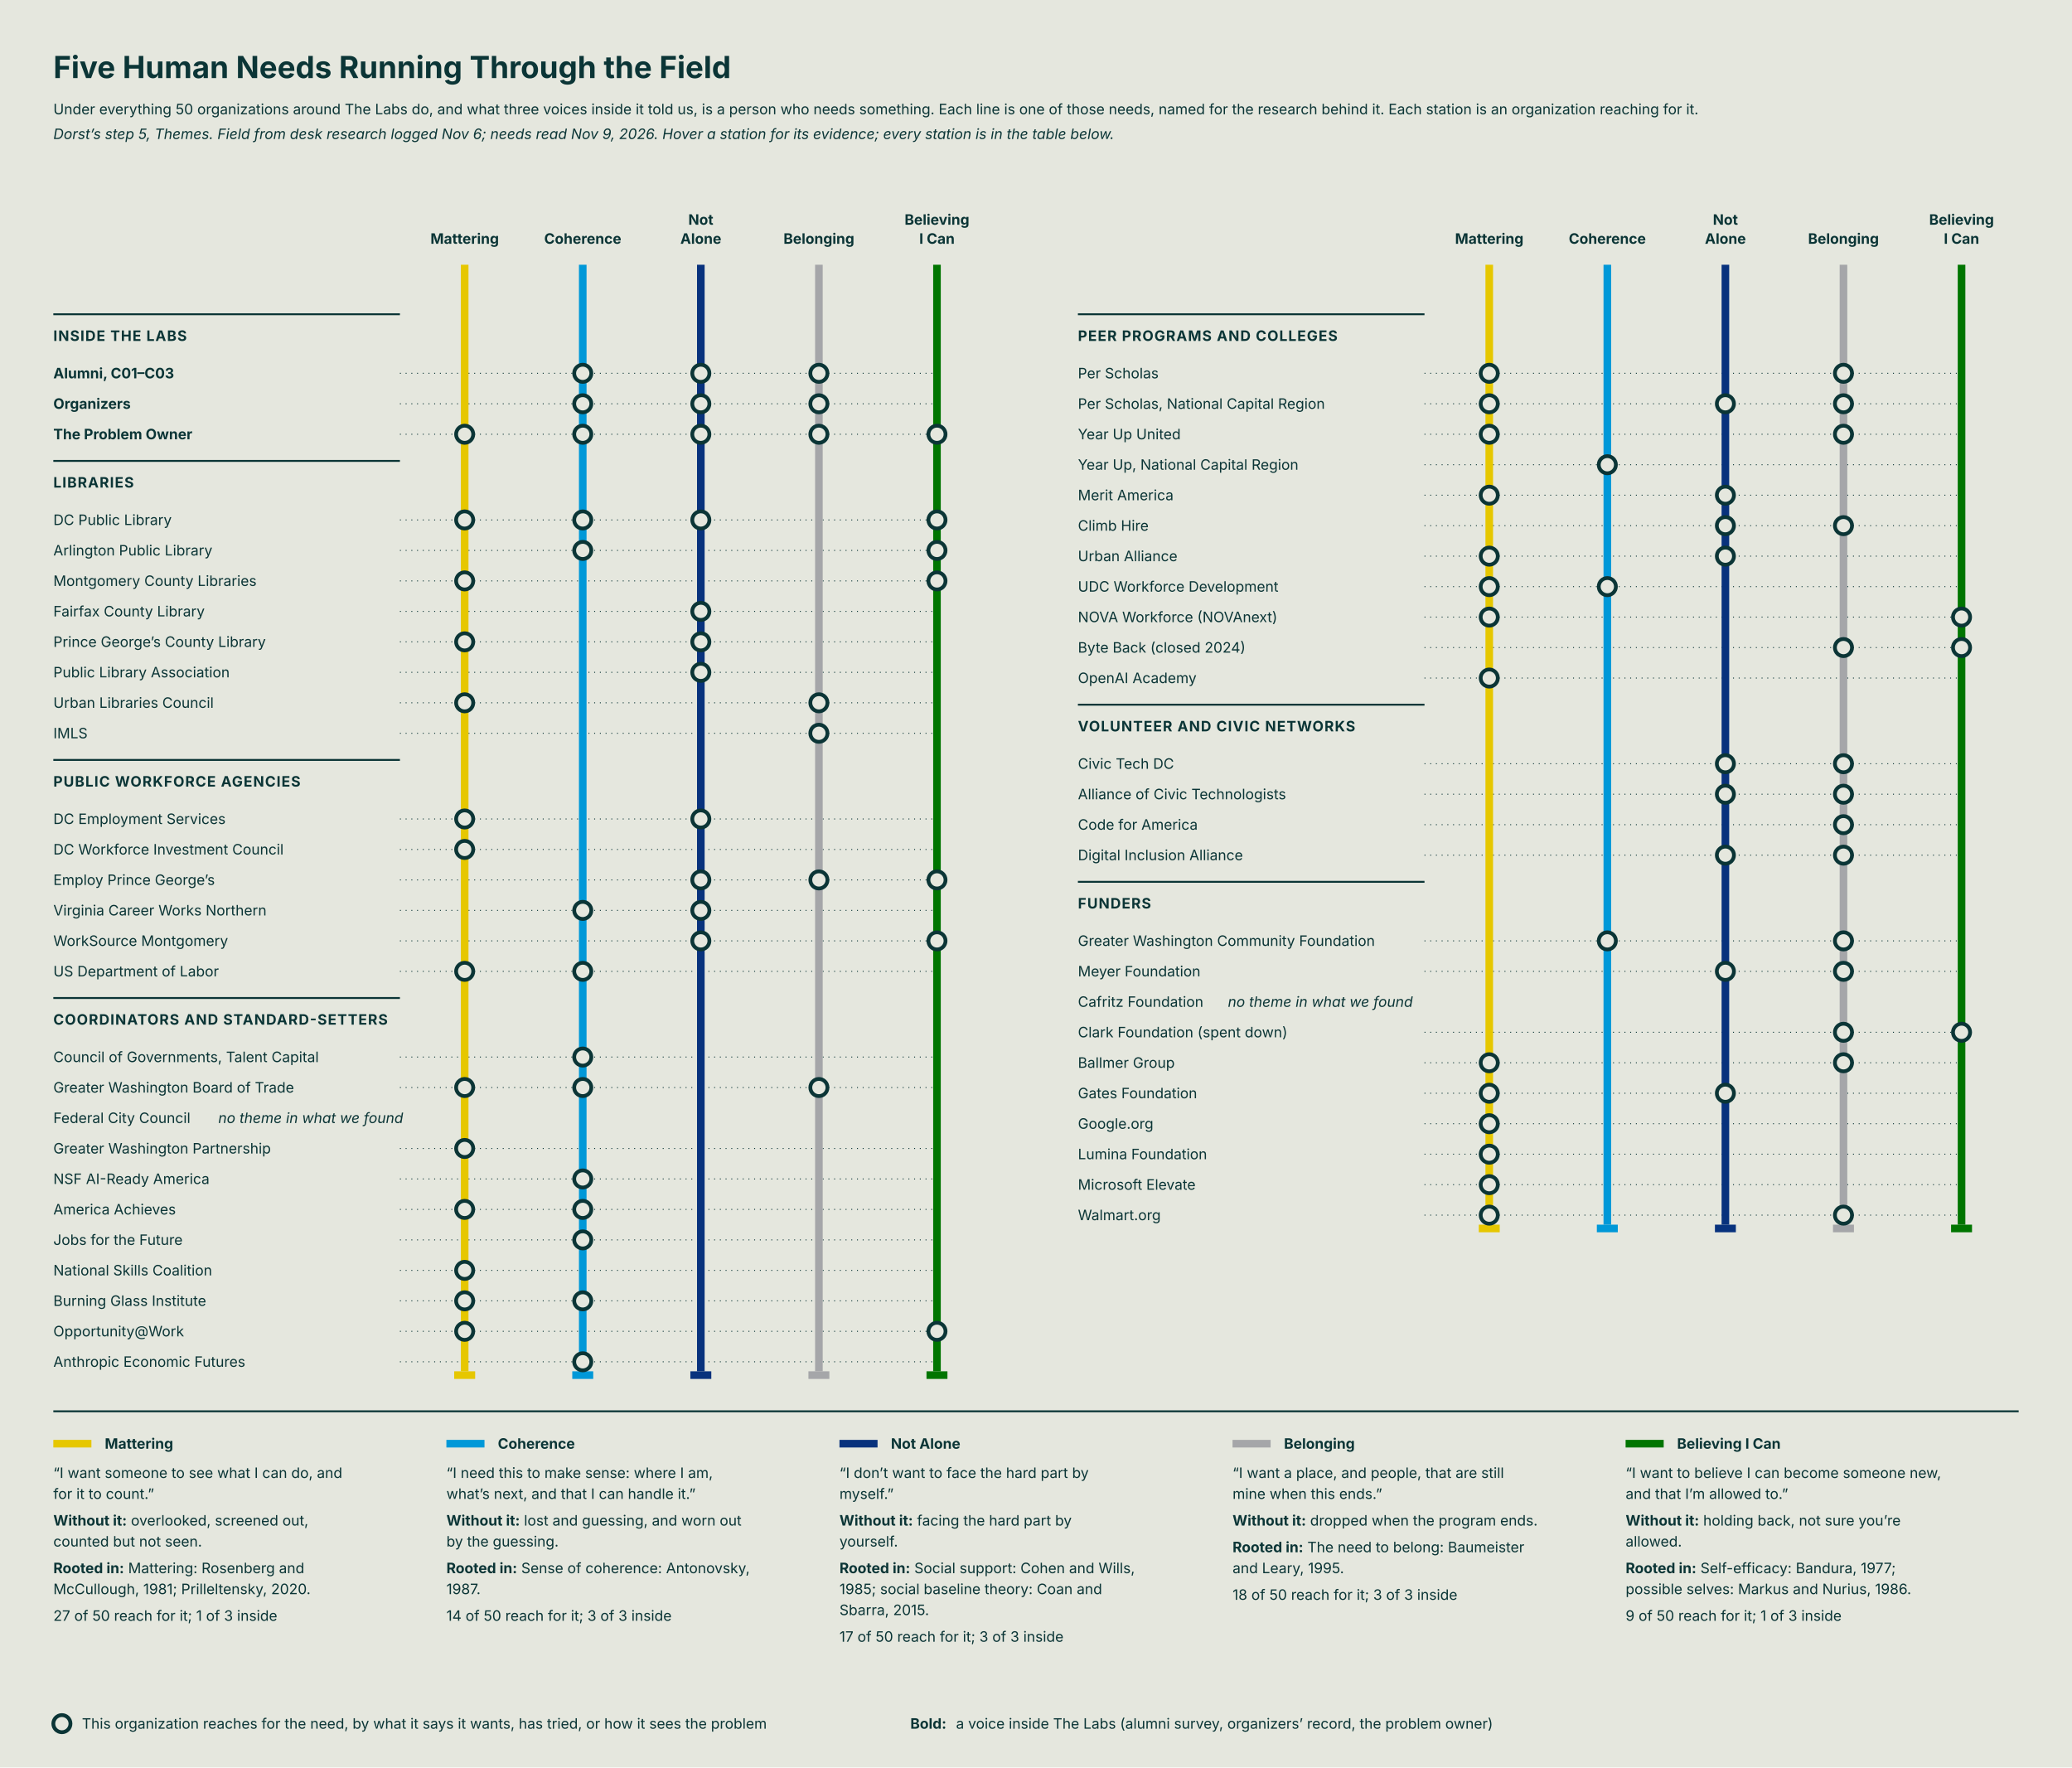
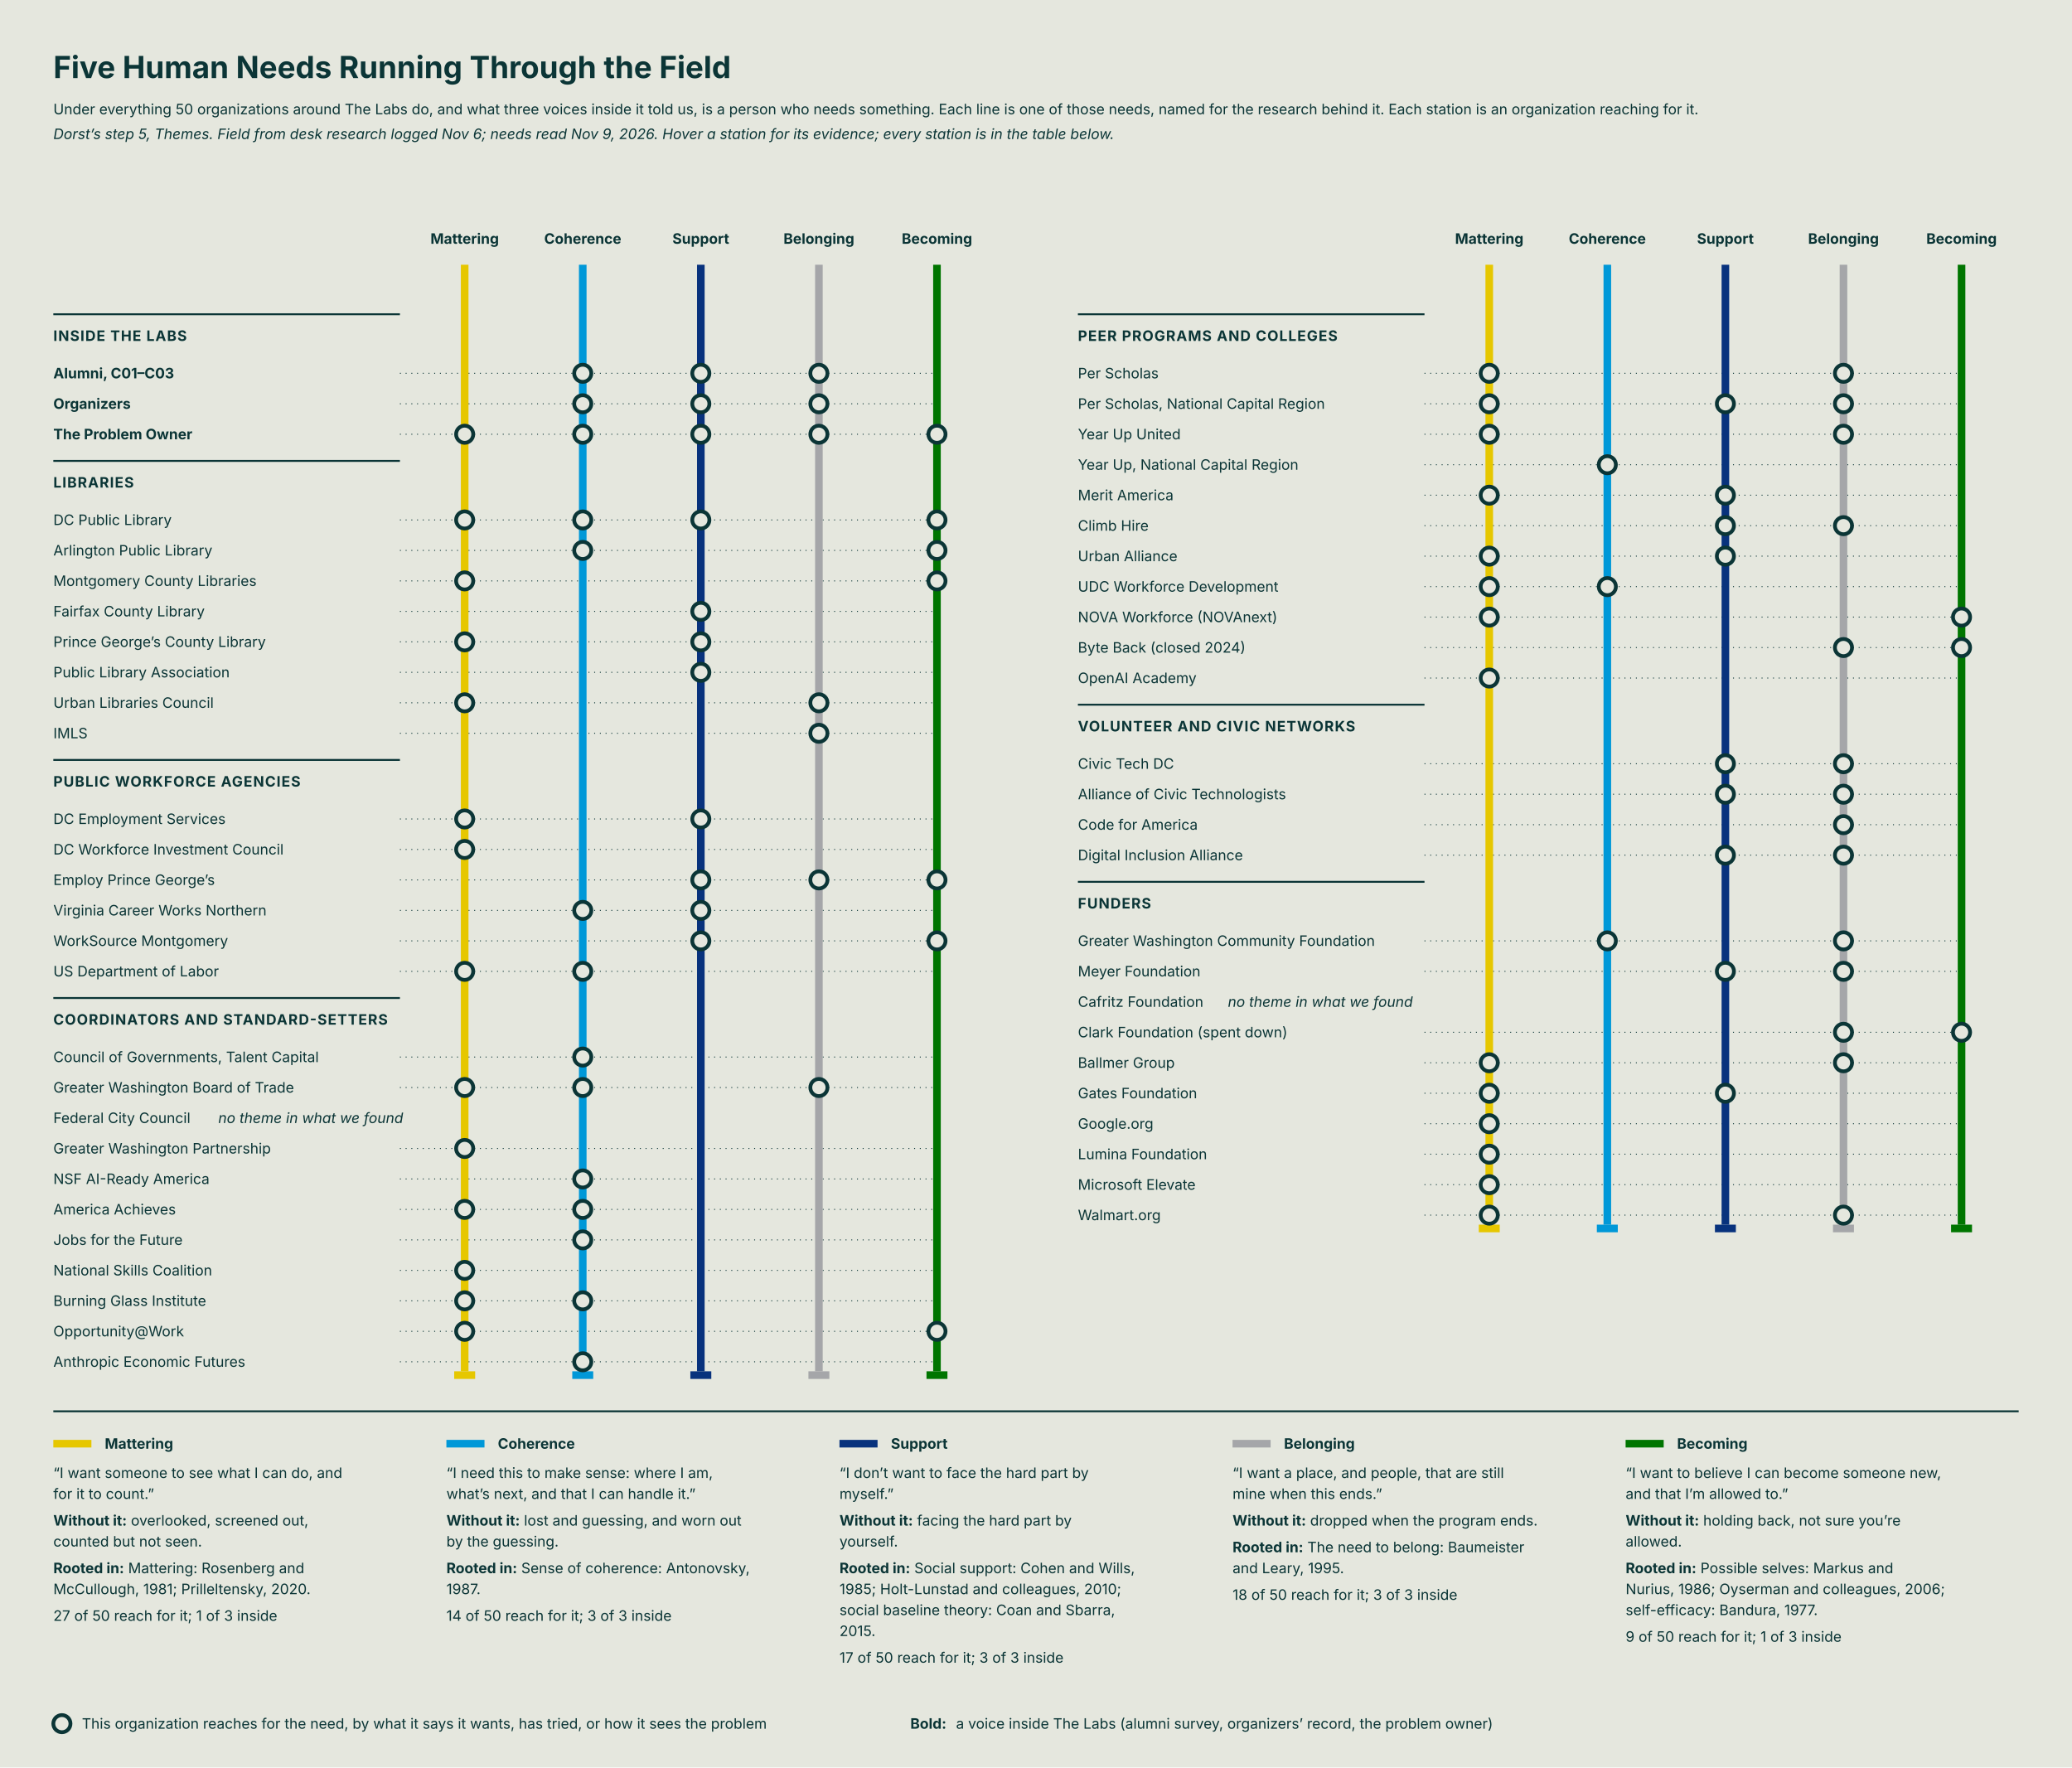
<svg xmlns="http://www.w3.org/2000/svg" class="tmap" viewBox="0 0 2176 1856" role="img" aria-label="Five human needs running through the field, drawn as Metro lines, with a station for each organization that reaches for a need. The table below lists every station and its evidence." font-family="Inter, system-ui, sans-serif">
  <rect width="2176" height="1856" fill="#e5e7de" />
  <text x="56" y="82" font-size="32" font-weight="700" fill="#0b3536">Five Human Needs Running Through the Field</text>
  <text x="56" y="120" font-size="15.118" fill="#0b3536">Under everything 50 organizations around The Labs do, and what three voices inside it told us, is a person who needs something. Each line is one of those needs, named for the research behind it. Each station is an organization reaching for it.</text>
  <text x="56" y="146" font-size="15.118" font-style="italic" fill="#0b3536">Dorst’s step 5, Themes. Field from desk research logged Nov 6; needs read Nov 9, 2026. Hover a station for its evidence; every station is in the table below.</text>
  <text x="488" y="236" text-anchor="middle" font-size="15.118" font-weight="700" fill="#0b3536" />
  <text x="488" y="256" text-anchor="middle" font-size="15.118" font-weight="700" fill="#0b3536">Mattering</text>
  <text x="612" y="236" text-anchor="middle" font-size="15.118" font-weight="700" fill="#0b3536" />
  <text x="612" y="256" text-anchor="middle" font-size="15.118" font-weight="700" fill="#0b3536">Coherence</text>
-   <text x="736" y="236" text-anchor="middle" font-size="15.118" font-weight="700" fill="#0b3536">Not</text>
-   <text x="736" y="256" text-anchor="middle" font-size="15.118" font-weight="700" fill="#0b3536">Alone</text>
+   <text x="736" y="236" text-anchor="middle" font-size="15.118" font-weight="700" fill="#0b3536" />
+   <text x="736" y="256" text-anchor="middle" font-size="15.118" font-weight="700" fill="#0b3536">Support</text>
  <text x="860" y="236" text-anchor="middle" font-size="15.118" font-weight="700" fill="#0b3536" />
  <text x="860" y="256" text-anchor="middle" font-size="15.118" font-weight="700" fill="#0b3536">Belonging</text>
-   <text x="984" y="236" text-anchor="middle" font-size="15.118" font-weight="700" fill="#0b3536">Believing</text>
-   <text x="984" y="256" text-anchor="middle" font-size="15.118" font-weight="700" fill="#0b3536">I Can</text>
+   <text x="984" y="236" text-anchor="middle" font-size="15.118" font-weight="700" fill="#0b3536" />
+   <text x="984" y="256" text-anchor="middle" font-size="15.118" font-weight="700" fill="#0b3536">Becoming</text>
  <line x1="420" y1="392.0" x2="984" y2="392.0" stroke="#0b3536" stroke-width="1" stroke-dasharray="1 5" />
  <line x1="420" y1="424.0" x2="984" y2="424.0" stroke="#0b3536" stroke-width="1" stroke-dasharray="1 5" />
  <line x1="420" y1="456.0" x2="984" y2="456.0" stroke="#0b3536" stroke-width="1" stroke-dasharray="1 5" />
  <line x1="420" y1="546.0" x2="984" y2="546.0" stroke="#0b3536" stroke-width="1" stroke-dasharray="1 5" />
  <line x1="420" y1="578.0" x2="984" y2="578.0" stroke="#0b3536" stroke-width="1" stroke-dasharray="1 5" />
  <line x1="420" y1="610.0" x2="984" y2="610.0" stroke="#0b3536" stroke-width="1" stroke-dasharray="1 5" />
  <line x1="420" y1="642.0" x2="984" y2="642.0" stroke="#0b3536" stroke-width="1" stroke-dasharray="1 5" />
  <line x1="420" y1="674.0" x2="984" y2="674.0" stroke="#0b3536" stroke-width="1" stroke-dasharray="1 5" />
  <line x1="420" y1="706.0" x2="984" y2="706.0" stroke="#0b3536" stroke-width="1" stroke-dasharray="1 5" />
  <line x1="420" y1="738.0" x2="984" y2="738.0" stroke="#0b3536" stroke-width="1" stroke-dasharray="1 5" />
  <line x1="420" y1="770.0" x2="984" y2="770.0" stroke="#0b3536" stroke-width="1" stroke-dasharray="1 5" />
  <line x1="420" y1="860.0" x2="984" y2="860.0" stroke="#0b3536" stroke-width="1" stroke-dasharray="1 5" />
  <line x1="420" y1="892.0" x2="984" y2="892.0" stroke="#0b3536" stroke-width="1" stroke-dasharray="1 5" />
  <line x1="420" y1="924.0" x2="984" y2="924.0" stroke="#0b3536" stroke-width="1" stroke-dasharray="1 5" />
  <line x1="420" y1="956.0" x2="984" y2="956.0" stroke="#0b3536" stroke-width="1" stroke-dasharray="1 5" />
  <line x1="420" y1="988.0" x2="984" y2="988.0" stroke="#0b3536" stroke-width="1" stroke-dasharray="1 5" />
  <line x1="420" y1="1020.0" x2="984" y2="1020.0" stroke="#0b3536" stroke-width="1" stroke-dasharray="1 5" />
  <line x1="420" y1="1110.0" x2="984" y2="1110.0" stroke="#0b3536" stroke-width="1" stroke-dasharray="1 5" />
  <line x1="420" y1="1142.0" x2="984" y2="1142.0" stroke="#0b3536" stroke-width="1" stroke-dasharray="1 5" />
  <line x1="420" y1="1206.0" x2="984" y2="1206.0" stroke="#0b3536" stroke-width="1" stroke-dasharray="1 5" />
  <line x1="420" y1="1238.0" x2="984" y2="1238.0" stroke="#0b3536" stroke-width="1" stroke-dasharray="1 5" />
  <line x1="420" y1="1270.0" x2="984" y2="1270.0" stroke="#0b3536" stroke-width="1" stroke-dasharray="1 5" />
  <line x1="420" y1="1302.0" x2="984" y2="1302.0" stroke="#0b3536" stroke-width="1" stroke-dasharray="1 5" />
  <line x1="420" y1="1334.0" x2="984" y2="1334.0" stroke="#0b3536" stroke-width="1" stroke-dasharray="1 5" />
  <line x1="420" y1="1366.0" x2="984" y2="1366.0" stroke="#0b3536" stroke-width="1" stroke-dasharray="1 5" />
  <line x1="420" y1="1398.0" x2="984" y2="1398.0" stroke="#0b3536" stroke-width="1" stroke-dasharray="1 5" />
  <line x1="420" y1="1430.0" x2="984" y2="1430.0" stroke="#0b3536" stroke-width="1" stroke-dasharray="1 5" />
  <line x1="488" y1="278" x2="488" y2="1440" stroke="#e6c700" stroke-width="8" stroke-linecap="butt" />
  <rect x="477" y="1440" width="22" height="8" fill="#e6c700" />
  <line x1="612" y1="278" x2="612" y2="1440" stroke="#0098d8" stroke-width="8" stroke-linecap="butt" />
  <rect x="601" y="1440" width="22" height="8" fill="#0098d8" />
  <line x1="736" y1="278" x2="736" y2="1440" stroke="#08327d" stroke-width="8" stroke-linecap="butt" />
  <rect x="725" y="1440" width="22" height="8" fill="#08327d" />
  <line x1="860" y1="278" x2="860" y2="1440" stroke="#a5a6a9" stroke-width="8" stroke-linecap="butt" />
  <rect x="849" y="1440" width="22" height="8" fill="#a5a6a9" />
  <line x1="984" y1="278" x2="984" y2="1440" stroke="#007500" stroke-width="8" stroke-linecap="butt" />
  <rect x="973" y="1440" width="22" height="8" fill="#007500" />
  <line x1="56" y1="330" x2="420" y2="330" stroke="#0b3536" stroke-width="2" />
  <text x="56" y="358" font-size="15.118" font-weight="700" fill="#0b3536" letter-spacing=".06em">INSIDE THE LABS</text>
  <line x1="56" y1="484" x2="420" y2="484" stroke="#0b3536" stroke-width="2" />
  <text x="56" y="512" font-size="15.118" font-weight="700" fill="#0b3536" letter-spacing=".06em">LIBRARIES</text>
  <line x1="56" y1="798" x2="420" y2="798" stroke="#0b3536" stroke-width="2" />
  <text x="56" y="826" font-size="15.118" font-weight="700" fill="#0b3536" letter-spacing=".06em">PUBLIC WORKFORCE AGENCIES</text>
  <line x1="56" y1="1048" x2="420" y2="1048" stroke="#0b3536" stroke-width="2" />
  <text x="56" y="1076" font-size="15.118" font-weight="700" fill="#0b3536" letter-spacing=".06em">COORDINATORS AND STANDARD-SETTERS</text>
  <a href="https://github.com/wash-TheUpskillingLabs/c04-wayfinding/blob/main/research/record-alumni-survey-2026.md">
    <text x="56" y="397.3" font-size="15.118" font-weight="700" fill="#0b3536">Alumni, C01–C03</text>
  </a>
  <circle cx="612" cy="392.0" r="9" fill="#e5e7de" stroke="#0b3536" stroke-width="4" />
  <circle cx="736" cy="392.0" r="9" fill="#e5e7de" stroke="#0b3536" stroke-width="4" />
  <circle cx="860" cy="392.0" r="9" fill="#e5e7de" stroke="#0b3536" stroke-width="4" />
  <a href="https://github.com/wash-TheUpskillingLabs/c04-wayfinding/issues/4">
    <text x="56" y="429.3" font-size="15.118" font-weight="700" fill="#0b3536">Organizers</text>
  </a>
  <circle cx="612" cy="424.0" r="9" fill="#e5e7de" stroke="#0b3536" stroke-width="4" />
  <circle cx="736" cy="424.0" r="9" fill="#e5e7de" stroke="#0b3536" stroke-width="4" />
  <circle cx="860" cy="424.0" r="9" fill="#e5e7de" stroke="#0b3536" stroke-width="4" />
  <a href="/blog/problem-situation/">
    <text x="56" y="461.3" font-size="15.118" font-weight="700" fill="#0b3536">The Problem Owner</text>
  </a>
  <circle cx="488" cy="456.0" r="9" fill="#e5e7de" stroke="#0b3536" stroke-width="4" />
  <circle cx="612" cy="456.0" r="9" fill="#e5e7de" stroke="#0b3536" stroke-width="4" />
  <circle cx="736" cy="456.0" r="9" fill="#e5e7de" stroke="#0b3536" stroke-width="4" />
  <circle cx="860" cy="456.0" r="9" fill="#e5e7de" stroke="#0b3536" stroke-width="4" />
  <circle cx="984" cy="456.0" r="9" fill="#e5e7de" stroke="#0b3536" stroke-width="4" />
  <a href="https://github.com/wash-TheUpskillingLabs/c04-wayfinding/blob/main/research/players/player-dc-public-library.md">
    <text x="56" y="551.3" font-size="15.118" fill="#0b3536">DC Public Library</text>
  </a>
  <circle cx="488" cy="546.0" r="9" fill="#e5e7de" stroke="#0b3536" stroke-width="4" />
  <circle cx="612" cy="546.0" r="9" fill="#e5e7de" stroke="#0b3536" stroke-width="4" />
  <circle cx="736" cy="546.0" r="9" fill="#e5e7de" stroke="#0b3536" stroke-width="4" />
  <circle cx="984" cy="546.0" r="9" fill="#e5e7de" stroke="#0b3536" stroke-width="4" />
  <a href="https://github.com/wash-TheUpskillingLabs/c04-wayfinding/blob/main/research/players/player-arlington-public-library.md">
    <text x="56" y="583.3" font-size="15.118" fill="#0b3536">Arlington Public Library</text>
  </a>
  <circle cx="612" cy="578.0" r="9" fill="#e5e7de" stroke="#0b3536" stroke-width="4" />
  <circle cx="984" cy="578.0" r="9" fill="#e5e7de" stroke="#0b3536" stroke-width="4" />
  <a href="https://github.com/wash-TheUpskillingLabs/c04-wayfinding/blob/main/research/players/player-montgomery-county-public-libraries.md">
    <text x="56" y="615.3" font-size="15.118" fill="#0b3536">Montgomery County Libraries</text>
  </a>
  <circle cx="488" cy="610.0" r="9" fill="#e5e7de" stroke="#0b3536" stroke-width="4" />
  <circle cx="984" cy="610.0" r="9" fill="#e5e7de" stroke="#0b3536" stroke-width="4" />
  <a href="https://github.com/wash-TheUpskillingLabs/c04-wayfinding/blob/main/research/players/player-fairfax-county-public-library.md">
    <text x="56" y="647.3" font-size="15.118" fill="#0b3536">Fairfax County Library</text>
  </a>
  <circle cx="736" cy="642.0" r="9" fill="#e5e7de" stroke="#0b3536" stroke-width="4" />
  <a href="https://github.com/wash-TheUpskillingLabs/c04-wayfinding/blob/main/research/players/player-prince-georges-memorial-library.md">
    <text x="56" y="679.3" font-size="15.118" fill="#0b3536">Prince George’s County Library</text>
  </a>
  <circle cx="488" cy="674.0" r="9" fill="#e5e7de" stroke="#0b3536" stroke-width="4" />
  <circle cx="736" cy="674.0" r="9" fill="#e5e7de" stroke="#0b3536" stroke-width="4" />
  <a href="https://github.com/wash-TheUpskillingLabs/c04-wayfinding/blob/main/research/players/player-public-library-association.md">
    <text x="56" y="711.3" font-size="15.118" fill="#0b3536">Public Library Association</text>
  </a>
  <circle cx="736" cy="706.0" r="9" fill="#e5e7de" stroke="#0b3536" stroke-width="4" />
  <a href="https://github.com/wash-TheUpskillingLabs/c04-wayfinding/blob/main/research/players/player-urban-libraries-council.md">
    <text x="56" y="743.3" font-size="15.118" fill="#0b3536">Urban Libraries Council</text>
  </a>
  <circle cx="488" cy="738.0" r="9" fill="#e5e7de" stroke="#0b3536" stroke-width="4" />
  <circle cx="860" cy="738.0" r="9" fill="#e5e7de" stroke="#0b3536" stroke-width="4" />
  <a href="https://github.com/wash-TheUpskillingLabs/c04-wayfinding/blob/main/research/players/player-imls.md">
    <text x="56" y="775.3" font-size="15.118" fill="#0b3536">IMLS</text>
  </a>
  <circle cx="860" cy="770.0" r="9" fill="#e5e7de" stroke="#0b3536" stroke-width="4" />
  <a href="https://github.com/wash-TheUpskillingLabs/c04-wayfinding/blob/main/research/players/player-dc-does.md">
    <text x="56" y="865.3" font-size="15.118" fill="#0b3536">DC Employment Services</text>
  </a>
  <circle cx="488" cy="860.0" r="9" fill="#e5e7de" stroke="#0b3536" stroke-width="4" />
  <circle cx="736" cy="860.0" r="9" fill="#e5e7de" stroke="#0b3536" stroke-width="4" />
  <a href="https://github.com/wash-TheUpskillingLabs/c04-wayfinding/blob/main/research/players/player-dc-workforce-investment-council.md">
    <text x="56" y="897.3" font-size="15.118" fill="#0b3536">DC Workforce Investment Council</text>
  </a>
  <circle cx="488" cy="892.0" r="9" fill="#e5e7de" stroke="#0b3536" stroke-width="4" />
  <a href="https://github.com/wash-TheUpskillingLabs/c04-wayfinding/blob/main/research/players/player-employ-prince-georges.md">
    <text x="56" y="929.3" font-size="15.118" fill="#0b3536">Employ Prince George’s</text>
  </a>
  <circle cx="736" cy="924.0" r="9" fill="#e5e7de" stroke="#0b3536" stroke-width="4" />
  <circle cx="860" cy="924.0" r="9" fill="#e5e7de" stroke="#0b3536" stroke-width="4" />
  <circle cx="984" cy="924.0" r="9" fill="#e5e7de" stroke="#0b3536" stroke-width="4" />
  <a href="https://github.com/wash-TheUpskillingLabs/c04-wayfinding/blob/main/research/players/player-virginia-career-works-northern.md">
    <text x="56" y="961.3" font-size="15.118" fill="#0b3536">Virginia Career Works Northern</text>
  </a>
  <circle cx="612" cy="956.0" r="9" fill="#e5e7de" stroke="#0b3536" stroke-width="4" />
  <circle cx="736" cy="956.0" r="9" fill="#e5e7de" stroke="#0b3536" stroke-width="4" />
  <a href="https://github.com/wash-TheUpskillingLabs/c04-wayfinding/blob/main/research/players/player-worksource-montgomery.md">
    <text x="56" y="993.3" font-size="15.118" fill="#0b3536">WorkSource Montgomery</text>
  </a>
  <circle cx="736" cy="988.0" r="9" fill="#e5e7de" stroke="#0b3536" stroke-width="4" />
  <circle cx="984" cy="988.0" r="9" fill="#e5e7de" stroke="#0b3536" stroke-width="4" />
  <a href="https://github.com/wash-TheUpskillingLabs/c04-wayfinding/blob/main/research/players/player-us-department-of-labor.md">
    <text x="56" y="1025.3" font-size="15.118" fill="#0b3536">US Department of Labor</text>
  </a>
  <circle cx="488" cy="1020.0" r="9" fill="#e5e7de" stroke="#0b3536" stroke-width="4" />
  <circle cx="612" cy="1020.0" r="9" fill="#e5e7de" stroke="#0b3536" stroke-width="4" />
  <a href="https://github.com/wash-TheUpskillingLabs/c04-wayfinding/blob/main/research/players/player-mwcog.md">
    <text x="56" y="1115.3" font-size="15.118" fill="#0b3536">Council of Governments, Talent Capital</text>
  </a>
  <circle cx="612" cy="1110.0" r="9" fill="#e5e7de" stroke="#0b3536" stroke-width="4" />
  <a href="https://github.com/wash-TheUpskillingLabs/c04-wayfinding/blob/main/research/players/player-greater-washington-board-of-trade.md">
    <text x="56" y="1147.3" font-size="15.118" fill="#0b3536">Greater Washington Board of Trade</text>
  </a>
  <circle cx="488" cy="1142.0" r="9" fill="#e5e7de" stroke="#0b3536" stroke-width="4" />
  <circle cx="612" cy="1142.0" r="9" fill="#e5e7de" stroke="#0b3536" stroke-width="4" />
  <circle cx="860" cy="1142.0" r="9" fill="#e5e7de" stroke="#0b3536" stroke-width="4" />
  <a href="https://github.com/wash-TheUpskillingLabs/c04-wayfinding/blob/main/research/players/player-federal-city-council.md">
    <text x="56" y="1179.3" font-size="15.118" fill="#0b3536">Federal City Council</text>
  </a>
  <text x="229.227" y="1179.3" font-size="15.118" font-style="italic" fill="#0b3536">no theme in what we found</text>
  <a href="https://github.com/wash-TheUpskillingLabs/c04-wayfinding/blob/main/research/players/player-greater-washington-partnership.md">
    <text x="56" y="1211.3" font-size="15.118" fill="#0b3536">Greater Washington Partnership</text>
  </a>
  <circle cx="488" cy="1206.0" r="9" fill="#e5e7de" stroke="#0b3536" stroke-width="4" />
  <a href="https://github.com/wash-TheUpskillingLabs/c04-wayfinding/blob/main/research/players/player-nsf-techaccess-ai-ready-america.md">
    <text x="56" y="1243.3" font-size="15.118" fill="#0b3536">NSF AI-Ready America</text>
  </a>
  <circle cx="612" cy="1238.0" r="9" fill="#e5e7de" stroke="#0b3536" stroke-width="4" />
  <a href="https://github.com/wash-TheUpskillingLabs/c04-wayfinding/blob/main/research/players/player-america-achieves.md">
    <text x="56" y="1275.3" font-size="15.118" fill="#0b3536">America Achieves</text>
  </a>
  <circle cx="488" cy="1270.0" r="9" fill="#e5e7de" stroke="#0b3536" stroke-width="4" />
  <circle cx="612" cy="1270.0" r="9" fill="#e5e7de" stroke="#0b3536" stroke-width="4" />
  <a href="https://github.com/wash-TheUpskillingLabs/c04-wayfinding/blob/main/research/players/player-jobs-for-the-future.md">
    <text x="56" y="1307.3" font-size="15.118" fill="#0b3536">Jobs for the Future</text>
  </a>
  <circle cx="612" cy="1302.0" r="9" fill="#e5e7de" stroke="#0b3536" stroke-width="4" />
  <a href="https://github.com/wash-TheUpskillingLabs/c04-wayfinding/blob/main/research/players/player-national-skills-coalition.md">
    <text x="56" y="1339.3" font-size="15.118" fill="#0b3536">National Skills Coalition</text>
  </a>
  <circle cx="488" cy="1334.0" r="9" fill="#e5e7de" stroke="#0b3536" stroke-width="4" />
  <a href="https://github.com/wash-TheUpskillingLabs/c04-wayfinding/blob/main/research/players/player-burning-glass-institute.md">
    <text x="56" y="1371.3" font-size="15.118" fill="#0b3536">Burning Glass Institute</text>
  </a>
  <circle cx="488" cy="1366.0" r="9" fill="#e5e7de" stroke="#0b3536" stroke-width="4" />
  <circle cx="612" cy="1366.0" r="9" fill="#e5e7de" stroke="#0b3536" stroke-width="4" />
  <a href="https://github.com/wash-TheUpskillingLabs/c04-wayfinding/blob/main/research/players/player-opportunity-at-work.md">
    <text x="56" y="1403.3" font-size="15.118" fill="#0b3536">Opportunity@Work</text>
  </a>
  <circle cx="488" cy="1398.0" r="9" fill="#e5e7de" stroke="#0b3536" stroke-width="4" />
  <circle cx="984" cy="1398.0" r="9" fill="#e5e7de" stroke="#0b3536" stroke-width="4" />
  <a href="https://github.com/wash-TheUpskillingLabs/c04-wayfinding/blob/main/research/players/player-anthropic-economic-futures.md">
    <text x="56" y="1435.3" font-size="15.118" fill="#0b3536">Anthropic Economic Futures</text>
  </a>
  <circle cx="612" cy="1430.0" r="9" fill="#e5e7de" stroke="#0b3536" stroke-width="4" />
  <text x="1564" y="236" text-anchor="middle" font-size="15.118" font-weight="700" fill="#0b3536" />
  <text x="1564" y="256" text-anchor="middle" font-size="15.118" font-weight="700" fill="#0b3536">Mattering</text>
  <text x="1688" y="236" text-anchor="middle" font-size="15.118" font-weight="700" fill="#0b3536" />
  <text x="1688" y="256" text-anchor="middle" font-size="15.118" font-weight="700" fill="#0b3536">Coherence</text>
-   <text x="1812" y="236" text-anchor="middle" font-size="15.118" font-weight="700" fill="#0b3536">Not</text>
-   <text x="1812" y="256" text-anchor="middle" font-size="15.118" font-weight="700" fill="#0b3536">Alone</text>
+   <text x="1812" y="236" text-anchor="middle" font-size="15.118" font-weight="700" fill="#0b3536" />
+   <text x="1812" y="256" text-anchor="middle" font-size="15.118" font-weight="700" fill="#0b3536">Support</text>
  <text x="1936" y="236" text-anchor="middle" font-size="15.118" font-weight="700" fill="#0b3536" />
  <text x="1936" y="256" text-anchor="middle" font-size="15.118" font-weight="700" fill="#0b3536">Belonging</text>
-   <text x="2060" y="236" text-anchor="middle" font-size="15.118" font-weight="700" fill="#0b3536">Believing</text>
-   <text x="2060" y="256" text-anchor="middle" font-size="15.118" font-weight="700" fill="#0b3536">I Can</text>
+   <text x="2060" y="236" text-anchor="middle" font-size="15.118" font-weight="700" fill="#0b3536" />
+   <text x="2060" y="256" text-anchor="middle" font-size="15.118" font-weight="700" fill="#0b3536">Becoming</text>
  <line x1="1496" y1="392.0" x2="2060" y2="392.0" stroke="#0b3536" stroke-width="1" stroke-dasharray="1 5" />
  <line x1="1496" y1="424.0" x2="2060" y2="424.0" stroke="#0b3536" stroke-width="1" stroke-dasharray="1 5" />
  <line x1="1496" y1="456.0" x2="2060" y2="456.0" stroke="#0b3536" stroke-width="1" stroke-dasharray="1 5" />
  <line x1="1496" y1="488.0" x2="2060" y2="488.0" stroke="#0b3536" stroke-width="1" stroke-dasharray="1 5" />
  <line x1="1496" y1="520.0" x2="2060" y2="520.0" stroke="#0b3536" stroke-width="1" stroke-dasharray="1 5" />
  <line x1="1496" y1="552.0" x2="2060" y2="552.0" stroke="#0b3536" stroke-width="1" stroke-dasharray="1 5" />
  <line x1="1496" y1="584.0" x2="2060" y2="584.0" stroke="#0b3536" stroke-width="1" stroke-dasharray="1 5" />
  <line x1="1496" y1="616.0" x2="2060" y2="616.0" stroke="#0b3536" stroke-width="1" stroke-dasharray="1 5" />
  <line x1="1496" y1="648.0" x2="2060" y2="648.0" stroke="#0b3536" stroke-width="1" stroke-dasharray="1 5" />
  <line x1="1496" y1="680.0" x2="2060" y2="680.0" stroke="#0b3536" stroke-width="1" stroke-dasharray="1 5" />
  <line x1="1496" y1="712.0" x2="2060" y2="712.0" stroke="#0b3536" stroke-width="1" stroke-dasharray="1 5" />
  <line x1="1496" y1="802.0" x2="2060" y2="802.0" stroke="#0b3536" stroke-width="1" stroke-dasharray="1 5" />
  <line x1="1496" y1="834.0" x2="2060" y2="834.0" stroke="#0b3536" stroke-width="1" stroke-dasharray="1 5" />
  <line x1="1496" y1="866.0" x2="2060" y2="866.0" stroke="#0b3536" stroke-width="1" stroke-dasharray="1 5" />
  <line x1="1496" y1="898.0" x2="2060" y2="898.0" stroke="#0b3536" stroke-width="1" stroke-dasharray="1 5" />
  <line x1="1496" y1="988.0" x2="2060" y2="988.0" stroke="#0b3536" stroke-width="1" stroke-dasharray="1 5" />
  <line x1="1496" y1="1020.0" x2="2060" y2="1020.0" stroke="#0b3536" stroke-width="1" stroke-dasharray="1 5" />
  <line x1="1496" y1="1084.0" x2="2060" y2="1084.0" stroke="#0b3536" stroke-width="1" stroke-dasharray="1 5" />
  <line x1="1496" y1="1116.0" x2="2060" y2="1116.0" stroke="#0b3536" stroke-width="1" stroke-dasharray="1 5" />
  <line x1="1496" y1="1148.0" x2="2060" y2="1148.0" stroke="#0b3536" stroke-width="1" stroke-dasharray="1 5" />
  <line x1="1496" y1="1180.0" x2="2060" y2="1180.0" stroke="#0b3536" stroke-width="1" stroke-dasharray="1 5" />
  <line x1="1496" y1="1212.0" x2="2060" y2="1212.0" stroke="#0b3536" stroke-width="1" stroke-dasharray="1 5" />
  <line x1="1496" y1="1244.0" x2="2060" y2="1244.0" stroke="#0b3536" stroke-width="1" stroke-dasharray="1 5" />
  <line x1="1496" y1="1276.0" x2="2060" y2="1276.0" stroke="#0b3536" stroke-width="1" stroke-dasharray="1 5" />
  <line x1="1564" y1="278" x2="1564" y2="1286" stroke="#e6c700" stroke-width="8" stroke-linecap="butt" />
  <rect x="1553" y="1286" width="22" height="8" fill="#e6c700" />
  <line x1="1688" y1="278" x2="1688" y2="1286" stroke="#0098d8" stroke-width="8" stroke-linecap="butt" />
  <rect x="1677" y="1286" width="22" height="8" fill="#0098d8" />
  <line x1="1812" y1="278" x2="1812" y2="1286" stroke="#08327d" stroke-width="8" stroke-linecap="butt" />
  <rect x="1801" y="1286" width="22" height="8" fill="#08327d" />
  <line x1="1936" y1="278" x2="1936" y2="1286" stroke="#a5a6a9" stroke-width="8" stroke-linecap="butt" />
  <rect x="1925" y="1286" width="22" height="8" fill="#a5a6a9" />
  <line x1="2060" y1="278" x2="2060" y2="1286" stroke="#007500" stroke-width="8" stroke-linecap="butt" />
  <rect x="2049" y="1286" width="22" height="8" fill="#007500" />
  <line x1="1132" y1="330" x2="1496" y2="330" stroke="#0b3536" stroke-width="2" />
  <text x="1132" y="358" font-size="15.118" font-weight="700" fill="#0b3536" letter-spacing=".06em">PEER PROGRAMS AND COLLEGES</text>
  <line x1="1132" y1="740" x2="1496" y2="740" stroke="#0b3536" stroke-width="2" />
  <text x="1132" y="768" font-size="15.118" font-weight="700" fill="#0b3536" letter-spacing=".06em">VOLUNTEER AND CIVIC NETWORKS</text>
  <line x1="1132" y1="926" x2="1496" y2="926" stroke="#0b3536" stroke-width="2" />
  <text x="1132" y="954" font-size="15.118" font-weight="700" fill="#0b3536" letter-spacing=".06em">FUNDERS</text>
  <a href="https://github.com/wash-TheUpskillingLabs/c04-wayfinding/blob/main/research/players/player-per-scholas.md">
    <text x="1132" y="397.3" font-size="15.118" fill="#0b3536">Per Scholas</text>
  </a>
  <circle cx="1564" cy="392.0" r="9" fill="#e5e7de" stroke="#0b3536" stroke-width="4" />
  <circle cx="1936" cy="392.0" r="9" fill="#e5e7de" stroke="#0b3536" stroke-width="4" />
  <a href="https://github.com/wash-TheUpskillingLabs/c04-wayfinding/blob/main/research/players/player-per-scholas-ncr.md">
    <text x="1132" y="429.3" font-size="15.118" fill="#0b3536">Per Scholas, National Capital Region</text>
  </a>
  <circle cx="1564" cy="424.0" r="9" fill="#e5e7de" stroke="#0b3536" stroke-width="4" />
  <circle cx="1812" cy="424.0" r="9" fill="#e5e7de" stroke="#0b3536" stroke-width="4" />
  <circle cx="1936" cy="424.0" r="9" fill="#e5e7de" stroke="#0b3536" stroke-width="4" />
  <a href="https://github.com/wash-TheUpskillingLabs/c04-wayfinding/blob/main/research/players/player-year-up-united.md">
    <text x="1132" y="461.3" font-size="15.118" fill="#0b3536">Year Up United</text>
  </a>
  <circle cx="1564" cy="456.0" r="9" fill="#e5e7de" stroke="#0b3536" stroke-width="4" />
  <circle cx="1936" cy="456.0" r="9" fill="#e5e7de" stroke="#0b3536" stroke-width="4" />
  <a href="https://github.com/wash-TheUpskillingLabs/c04-wayfinding/blob/main/research/players/player-year-up-ncr.md">
    <text x="1132" y="493.3" font-size="15.118" fill="#0b3536">Year Up, National Capital Region</text>
  </a>
  <circle cx="1688" cy="488.0" r="9" fill="#e5e7de" stroke="#0b3536" stroke-width="4" />
  <a href="https://github.com/wash-TheUpskillingLabs/c04-wayfinding/blob/main/research/players/player-merit-america.md">
    <text x="1132" y="525.3" font-size="15.118" fill="#0b3536">Merit America</text>
  </a>
  <circle cx="1564" cy="520.0" r="9" fill="#e5e7de" stroke="#0b3536" stroke-width="4" />
  <circle cx="1812" cy="520.0" r="9" fill="#e5e7de" stroke="#0b3536" stroke-width="4" />
  <a href="https://github.com/wash-TheUpskillingLabs/c04-wayfinding/blob/main/research/players/player-climb-hire.md">
    <text x="1132" y="557.3" font-size="15.118" fill="#0b3536">Climb Hire</text>
  </a>
  <circle cx="1812" cy="552.0" r="9" fill="#e5e7de" stroke="#0b3536" stroke-width="4" />
  <circle cx="1936" cy="552.0" r="9" fill="#e5e7de" stroke="#0b3536" stroke-width="4" />
  <a href="https://github.com/wash-TheUpskillingLabs/c04-wayfinding/blob/main/research/players/player-urban-alliance.md">
    <text x="1132" y="589.3" font-size="15.118" fill="#0b3536">Urban Alliance</text>
  </a>
  <circle cx="1564" cy="584.0" r="9" fill="#e5e7de" stroke="#0b3536" stroke-width="4" />
  <circle cx="1812" cy="584.0" r="9" fill="#e5e7de" stroke="#0b3536" stroke-width="4" />
  <a href="https://github.com/wash-TheUpskillingLabs/c04-wayfinding/blob/main/research/players/player-udc-wdll.md">
    <text x="1132" y="621.3" font-size="15.118" fill="#0b3536">UDC Workforce Development</text>
  </a>
  <circle cx="1564" cy="616.0" r="9" fill="#e5e7de" stroke="#0b3536" stroke-width="4" />
  <circle cx="1688" cy="616.0" r="9" fill="#e5e7de" stroke="#0b3536" stroke-width="4" />
  <a href="https://github.com/wash-TheUpskillingLabs/c04-wayfinding/blob/main/research/players/player-nova-workforce.md">
    <text x="1132" y="653.3" font-size="15.118" fill="#0b3536">NOVA Workforce (NOVAnext)</text>
  </a>
  <circle cx="1564" cy="648.0" r="9" fill="#e5e7de" stroke="#0b3536" stroke-width="4" />
  <circle cx="2060" cy="648.0" r="9" fill="#e5e7de" stroke="#0b3536" stroke-width="4" />
  <a href="https://github.com/wash-TheUpskillingLabs/c04-wayfinding/blob/main/research/players/player-byte-back.md">
    <text x="1132" y="685.3" font-size="15.118" fill="#0b3536">Byte Back (closed 2024)</text>
  </a>
  <circle cx="1936" cy="680.0" r="9" fill="#e5e7de" stroke="#0b3536" stroke-width="4" />
  <circle cx="2060" cy="680.0" r="9" fill="#e5e7de" stroke="#0b3536" stroke-width="4" />
  <a href="https://github.com/wash-TheUpskillingLabs/c04-wayfinding/blob/main/research/players/player-openai-academy.md">
    <text x="1132" y="717.3" font-size="15.118" fill="#0b3536">OpenAI Academy</text>
  </a>
  <circle cx="1564" cy="712.0" r="9" fill="#e5e7de" stroke="#0b3536" stroke-width="4" />
  <a href="https://github.com/wash-TheUpskillingLabs/c04-wayfinding/blob/main/research/players/player-civic-tech-dc.md">
    <text x="1132" y="807.3" font-size="15.118" fill="#0b3536">Civic Tech DC</text>
  </a>
  <circle cx="1812" cy="802.0" r="9" fill="#e5e7de" stroke="#0b3536" stroke-width="4" />
  <circle cx="1936" cy="802.0" r="9" fill="#e5e7de" stroke="#0b3536" stroke-width="4" />
  <a href="https://github.com/wash-TheUpskillingLabs/c04-wayfinding/blob/main/research/players/player-alliance-of-civic-technologists.md">
    <text x="1132" y="839.3" font-size="15.118" fill="#0b3536">Alliance of Civic Technologists</text>
  </a>
  <circle cx="1812" cy="834.0" r="9" fill="#e5e7de" stroke="#0b3536" stroke-width="4" />
  <circle cx="1936" cy="834.0" r="9" fill="#e5e7de" stroke="#0b3536" stroke-width="4" />
  <a href="https://github.com/wash-TheUpskillingLabs/c04-wayfinding/blob/main/research/players/player-code-for-america.md">
    <text x="1132" y="871.3" font-size="15.118" fill="#0b3536">Code for America</text>
  </a>
  <circle cx="1936" cy="866.0" r="9" fill="#e5e7de" stroke="#0b3536" stroke-width="4" />
  <a href="https://github.com/wash-TheUpskillingLabs/c04-wayfinding/blob/main/research/players/player-ndia.md">
    <text x="1132" y="903.3" font-size="15.118" fill="#0b3536">Digital Inclusion Alliance</text>
  </a>
  <circle cx="1812" cy="898.0" r="9" fill="#e5e7de" stroke="#0b3536" stroke-width="4" />
  <circle cx="1936" cy="898.0" r="9" fill="#e5e7de" stroke="#0b3536" stroke-width="4" />
  <a href="https://github.com/wash-TheUpskillingLabs/c04-wayfinding/blob/main/research/players/player-greater-washington-community-foundation.md">
    <text x="1132" y="993.3" font-size="15.118" fill="#0b3536">Greater Washington Community Foundation</text>
  </a>
  <circle cx="1688" cy="988.0" r="9" fill="#e5e7de" stroke="#0b3536" stroke-width="4" />
  <circle cx="1936" cy="988.0" r="9" fill="#e5e7de" stroke="#0b3536" stroke-width="4" />
  <a href="https://github.com/wash-TheUpskillingLabs/c04-wayfinding/blob/main/research/players/player-meyer-foundation.md">
    <text x="1132" y="1025.3" font-size="15.118" fill="#0b3536">Meyer Foundation</text>
  </a>
  <circle cx="1812" cy="1020.0" r="9" fill="#e5e7de" stroke="#0b3536" stroke-width="4" />
  <circle cx="1936" cy="1020.0" r="9" fill="#e5e7de" stroke="#0b3536" stroke-width="4" />
  <a href="https://github.com/wash-TheUpskillingLabs/c04-wayfinding/blob/main/research/players/player-cafritz-foundation.md">
    <text x="1132" y="1057.3" font-size="15.118" fill="#0b3536">Cafritz Foundation</text>
  </a>
  <text x="1289.504" y="1057.3" font-size="15.118" font-style="italic" fill="#0b3536">no theme in what we found</text>
  <a href="https://github.com/wash-TheUpskillingLabs/c04-wayfinding/blob/main/research/players/player-clark-foundation.md">
    <text x="1132" y="1089.3" font-size="15.118" fill="#0b3536">Clark Foundation (spent down)</text>
  </a>
  <circle cx="1936" cy="1084.0" r="9" fill="#e5e7de" stroke="#0b3536" stroke-width="4" />
  <circle cx="2060" cy="1084.0" r="9" fill="#e5e7de" stroke="#0b3536" stroke-width="4" />
  <a href="https://github.com/wash-TheUpskillingLabs/c04-wayfinding/blob/main/research/players/player-ballmer-group.md">
    <text x="1132" y="1121.3" font-size="15.118" fill="#0b3536">Ballmer Group</text>
  </a>
  <circle cx="1564" cy="1116.0" r="9" fill="#e5e7de" stroke="#0b3536" stroke-width="4" />
  <circle cx="1936" cy="1116.0" r="9" fill="#e5e7de" stroke="#0b3536" stroke-width="4" />
  <a href="https://github.com/wash-TheUpskillingLabs/c04-wayfinding/blob/main/research/players/player-gates-foundation.md">
    <text x="1132" y="1153.3" font-size="15.118" fill="#0b3536">Gates Foundation</text>
  </a>
  <circle cx="1564" cy="1148.0" r="9" fill="#e5e7de" stroke="#0b3536" stroke-width="4" />
  <circle cx="1812" cy="1148.0" r="9" fill="#e5e7de" stroke="#0b3536" stroke-width="4" />
  <a href="https://github.com/wash-TheUpskillingLabs/c04-wayfinding/blob/main/research/players/player-google-org.md">
    <text x="1132" y="1185.3" font-size="15.118" fill="#0b3536">Google.org</text>
  </a>
  <circle cx="1564" cy="1180.0" r="9" fill="#e5e7de" stroke="#0b3536" stroke-width="4" />
  <a href="https://github.com/wash-TheUpskillingLabs/c04-wayfinding/blob/main/research/players/player-lumina-foundation.md">
    <text x="1132" y="1217.3" font-size="15.118" fill="#0b3536">Lumina Foundation</text>
  </a>
  <circle cx="1564" cy="1212.0" r="9" fill="#e5e7de" stroke="#0b3536" stroke-width="4" />
  <a href="https://github.com/wash-TheUpskillingLabs/c04-wayfinding/blob/main/research/players/player-microsoft-elevate.md">
    <text x="1132" y="1249.3" font-size="15.118" fill="#0b3536">Microsoft Elevate</text>
  </a>
  <circle cx="1564" cy="1244.0" r="9" fill="#e5e7de" stroke="#0b3536" stroke-width="4" />
  <a href="https://github.com/wash-TheUpskillingLabs/c04-wayfinding/blob/main/research/players/player-walmart-org.md">
    <text x="1132" y="1281.3" font-size="15.118" fill="#0b3536">Walmart.org</text>
  </a>
  <circle cx="1564" cy="1276.0" r="9" fill="#e5e7de" stroke="#0b3536" stroke-width="4" />
  <circle cx="1936" cy="1276.0" r="9" fill="#e5e7de" stroke="#0b3536" stroke-width="4" />
  <line x1="56" y1="1482" x2="2120" y2="1482" stroke="#0b3536" stroke-width="2" />
  <line x1="56.0" y1="1516" x2="96.0" y2="1516" stroke="#e6c700" stroke-width="8" />
  <text x="110.0" y="1521.3" font-size="15.118" font-weight="700" fill="#0b3536">Mattering</text>
  <text x="56.0" y="1552" font-size="15.118" fill="#0b3536">“I want someone to see what I can do, and</text>
  <text x="56.0" y="1574" font-size="15.118" fill="#0b3536">for it to count.”</text>
  <text x="56.0" y="1602" font-size="15.118" fill="#0b3536">
    <tspan font-weight="700">Without it:</tspan> overlooked, screened out,</text>
  <text x="56.0" y="1624" font-size="15.118" fill="#0b3536">counted but not seen.</text>
  <text x="56.0" y="1652" font-size="15.118" fill="#0b3536">
    <tspan font-weight="700">Rooted in:</tspan> Mattering: Rosenberg and</text>
  <text x="56.0" y="1674" font-size="15.118" fill="#0b3536">McCullough, 1981; Prilleltensky, 2020.</text>
  <text x="56.0" y="1702" font-size="15.118" fill="#0b3536">27 of 50 reach for it; 1 of 3 inside</text>
  <line x1="468.8" y1="1516" x2="508.8" y2="1516" stroke="#0098d8" stroke-width="8" />
  <text x="522.8" y="1521.3" font-size="15.118" font-weight="700" fill="#0b3536">Coherence</text>
  <text x="468.8" y="1552" font-size="15.118" fill="#0b3536">“I need this to make sense: where I am,</text>
  <text x="468.8" y="1574" font-size="15.118" fill="#0b3536">what’s next, and that I can handle it.”</text>
  <text x="468.8" y="1602" font-size="15.118" fill="#0b3536">
    <tspan font-weight="700">Without it:</tspan> lost and guessing, and worn out</text>
  <text x="468.8" y="1624" font-size="15.118" fill="#0b3536">by the guessing.</text>
  <text x="468.8" y="1652" font-size="15.118" fill="#0b3536">
    <tspan font-weight="700">Rooted in:</tspan> Sense of coherence: Antonovsky,</text>
  <text x="468.8" y="1674" font-size="15.118" fill="#0b3536">1987.</text>
  <text x="468.8" y="1702" font-size="15.118" fill="#0b3536">14 of 50 reach for it; 3 of 3 inside</text>
  <line x1="881.6" y1="1516" x2="921.6" y2="1516" stroke="#08327d" stroke-width="8" />
-   <text x="935.6" y="1521.3" font-size="15.118" font-weight="700" fill="#0b3536">Not Alone</text>
+   <text x="935.6" y="1521.3" font-size="15.118" font-weight="700" fill="#0b3536">Support</text>
  <text x="881.6" y="1552" font-size="15.118" fill="#0b3536">“I don’t want to face the hard part by</text>
  <text x="881.6" y="1574" font-size="15.118" fill="#0b3536">myself.”</text>
  <text x="881.6" y="1602" font-size="15.118" fill="#0b3536">
    <tspan font-weight="700">Without it:</tspan> facing the hard part by</text>
  <text x="881.6" y="1624" font-size="15.118" fill="#0b3536">yourself.</text>
  <text x="881.6" y="1652" font-size="15.118" fill="#0b3536">
    <tspan font-weight="700">Rooted in:</tspan> Social support: Cohen and Wills,</text>
-   <text x="881.6" y="1674" font-size="15.118" fill="#0b3536">1985; social baseline theory: Coan and</text>
-   <text x="881.6" y="1696" font-size="15.118" fill="#0b3536">Sbarra, 2015.</text>
-   <text x="881.6" y="1724" font-size="15.118" fill="#0b3536">17 of 50 reach for it; 3 of 3 inside</text>
+   <text x="881.6" y="1674" font-size="15.118" fill="#0b3536">1985; Holt-Lunstad and colleagues, 2010;</text>
+   <text x="881.6" y="1696" font-size="15.118" fill="#0b3536">social baseline theory: Coan and Sbarra,</text>
+   <text x="881.6" y="1718" font-size="15.118" fill="#0b3536">2015.</text>
+   <text x="881.6" y="1746" font-size="15.118" fill="#0b3536">17 of 50 reach for it; 3 of 3 inside</text>
  <line x1="1294.4" y1="1516" x2="1334.4" y2="1516" stroke="#a5a6a9" stroke-width="8" />
  <text x="1348.4" y="1521.3" font-size="15.118" font-weight="700" fill="#0b3536">Belonging</text>
  <text x="1294.4" y="1552" font-size="15.118" fill="#0b3536">“I want a place, and people, that are still</text>
  <text x="1294.4" y="1574" font-size="15.118" fill="#0b3536">mine when this ends.”</text>
  <text x="1294.4" y="1602" font-size="15.118" fill="#0b3536">
    <tspan font-weight="700">Without it:</tspan> dropped when the program ends.</text>
  <text x="1294.4" y="1630" font-size="15.118" fill="#0b3536">
    <tspan font-weight="700">Rooted in:</tspan> The need to belong: Baumeister</text>
  <text x="1294.4" y="1652" font-size="15.118" fill="#0b3536">and Leary, 1995.</text>
  <text x="1294.4" y="1680" font-size="15.118" fill="#0b3536">18 of 50 reach for it; 3 of 3 inside</text>
  <line x1="1707.2" y1="1516" x2="1747.2" y2="1516" stroke="#007500" stroke-width="8" />
-   <text x="1761.2" y="1521.3" font-size="15.118" font-weight="700" fill="#0b3536">Believing I Can</text>
+   <text x="1761.2" y="1521.3" font-size="15.118" font-weight="700" fill="#0b3536">Becoming</text>
  <text x="1707.2" y="1552" font-size="15.118" fill="#0b3536">“I want to believe I can become someone new,</text>
  <text x="1707.2" y="1574" font-size="15.118" fill="#0b3536">and that I’m allowed to.”</text>
  <text x="1707.2" y="1602" font-size="15.118" fill="#0b3536">
    <tspan font-weight="700">Without it:</tspan> holding back, not sure you’re</text>
  <text x="1707.2" y="1624" font-size="15.118" fill="#0b3536">allowed.</text>
  <text x="1707.2" y="1652" font-size="15.118" fill="#0b3536">
-     <tspan font-weight="700">Rooted in:</tspan> Self-efficacy: Bandura, 1977;</text>
-   <text x="1707.2" y="1674" font-size="15.118" fill="#0b3536">possible selves: Markus and Nurius, 1986.</text>
-   <text x="1707.2" y="1702" font-size="15.118" fill="#0b3536">9 of 50 reach for it; 1 of 3 inside</text>
+     <tspan font-weight="700">Rooted in:</tspan> Possible selves: Markus and</text>
+   <text x="1707.2" y="1674" font-size="15.118" fill="#0b3536">Nurius, 1986; Oyserman and colleagues, 2006;</text>
+   <text x="1707.2" y="1696" font-size="15.118" fill="#0b3536">self-efficacy: Bandura, 1977.</text>
+   <text x="1707.2" y="1724" font-size="15.118" fill="#0b3536">9 of 50 reach for it; 1 of 3 inside</text>
  <circle cx="65" cy="1810" r="9" fill="#e5e7de" stroke="#0b3536" stroke-width="4" />
  <text x="86" y="1815.3" font-size="15.118" fill="#0b3536">This organization reaches for the need, by what it says it wants, has tried, or how it sees the problem</text>
  <text x="956" y="1815.3" font-size="15.118" font-weight="700" fill="#0b3536">Bold:</text>
  <text x="1004" y="1815.3" font-size="15.118" fill="#0b3536">a voice inside The Labs (alumni survey, organizers’ record, the problem owner)</text>
</svg>
